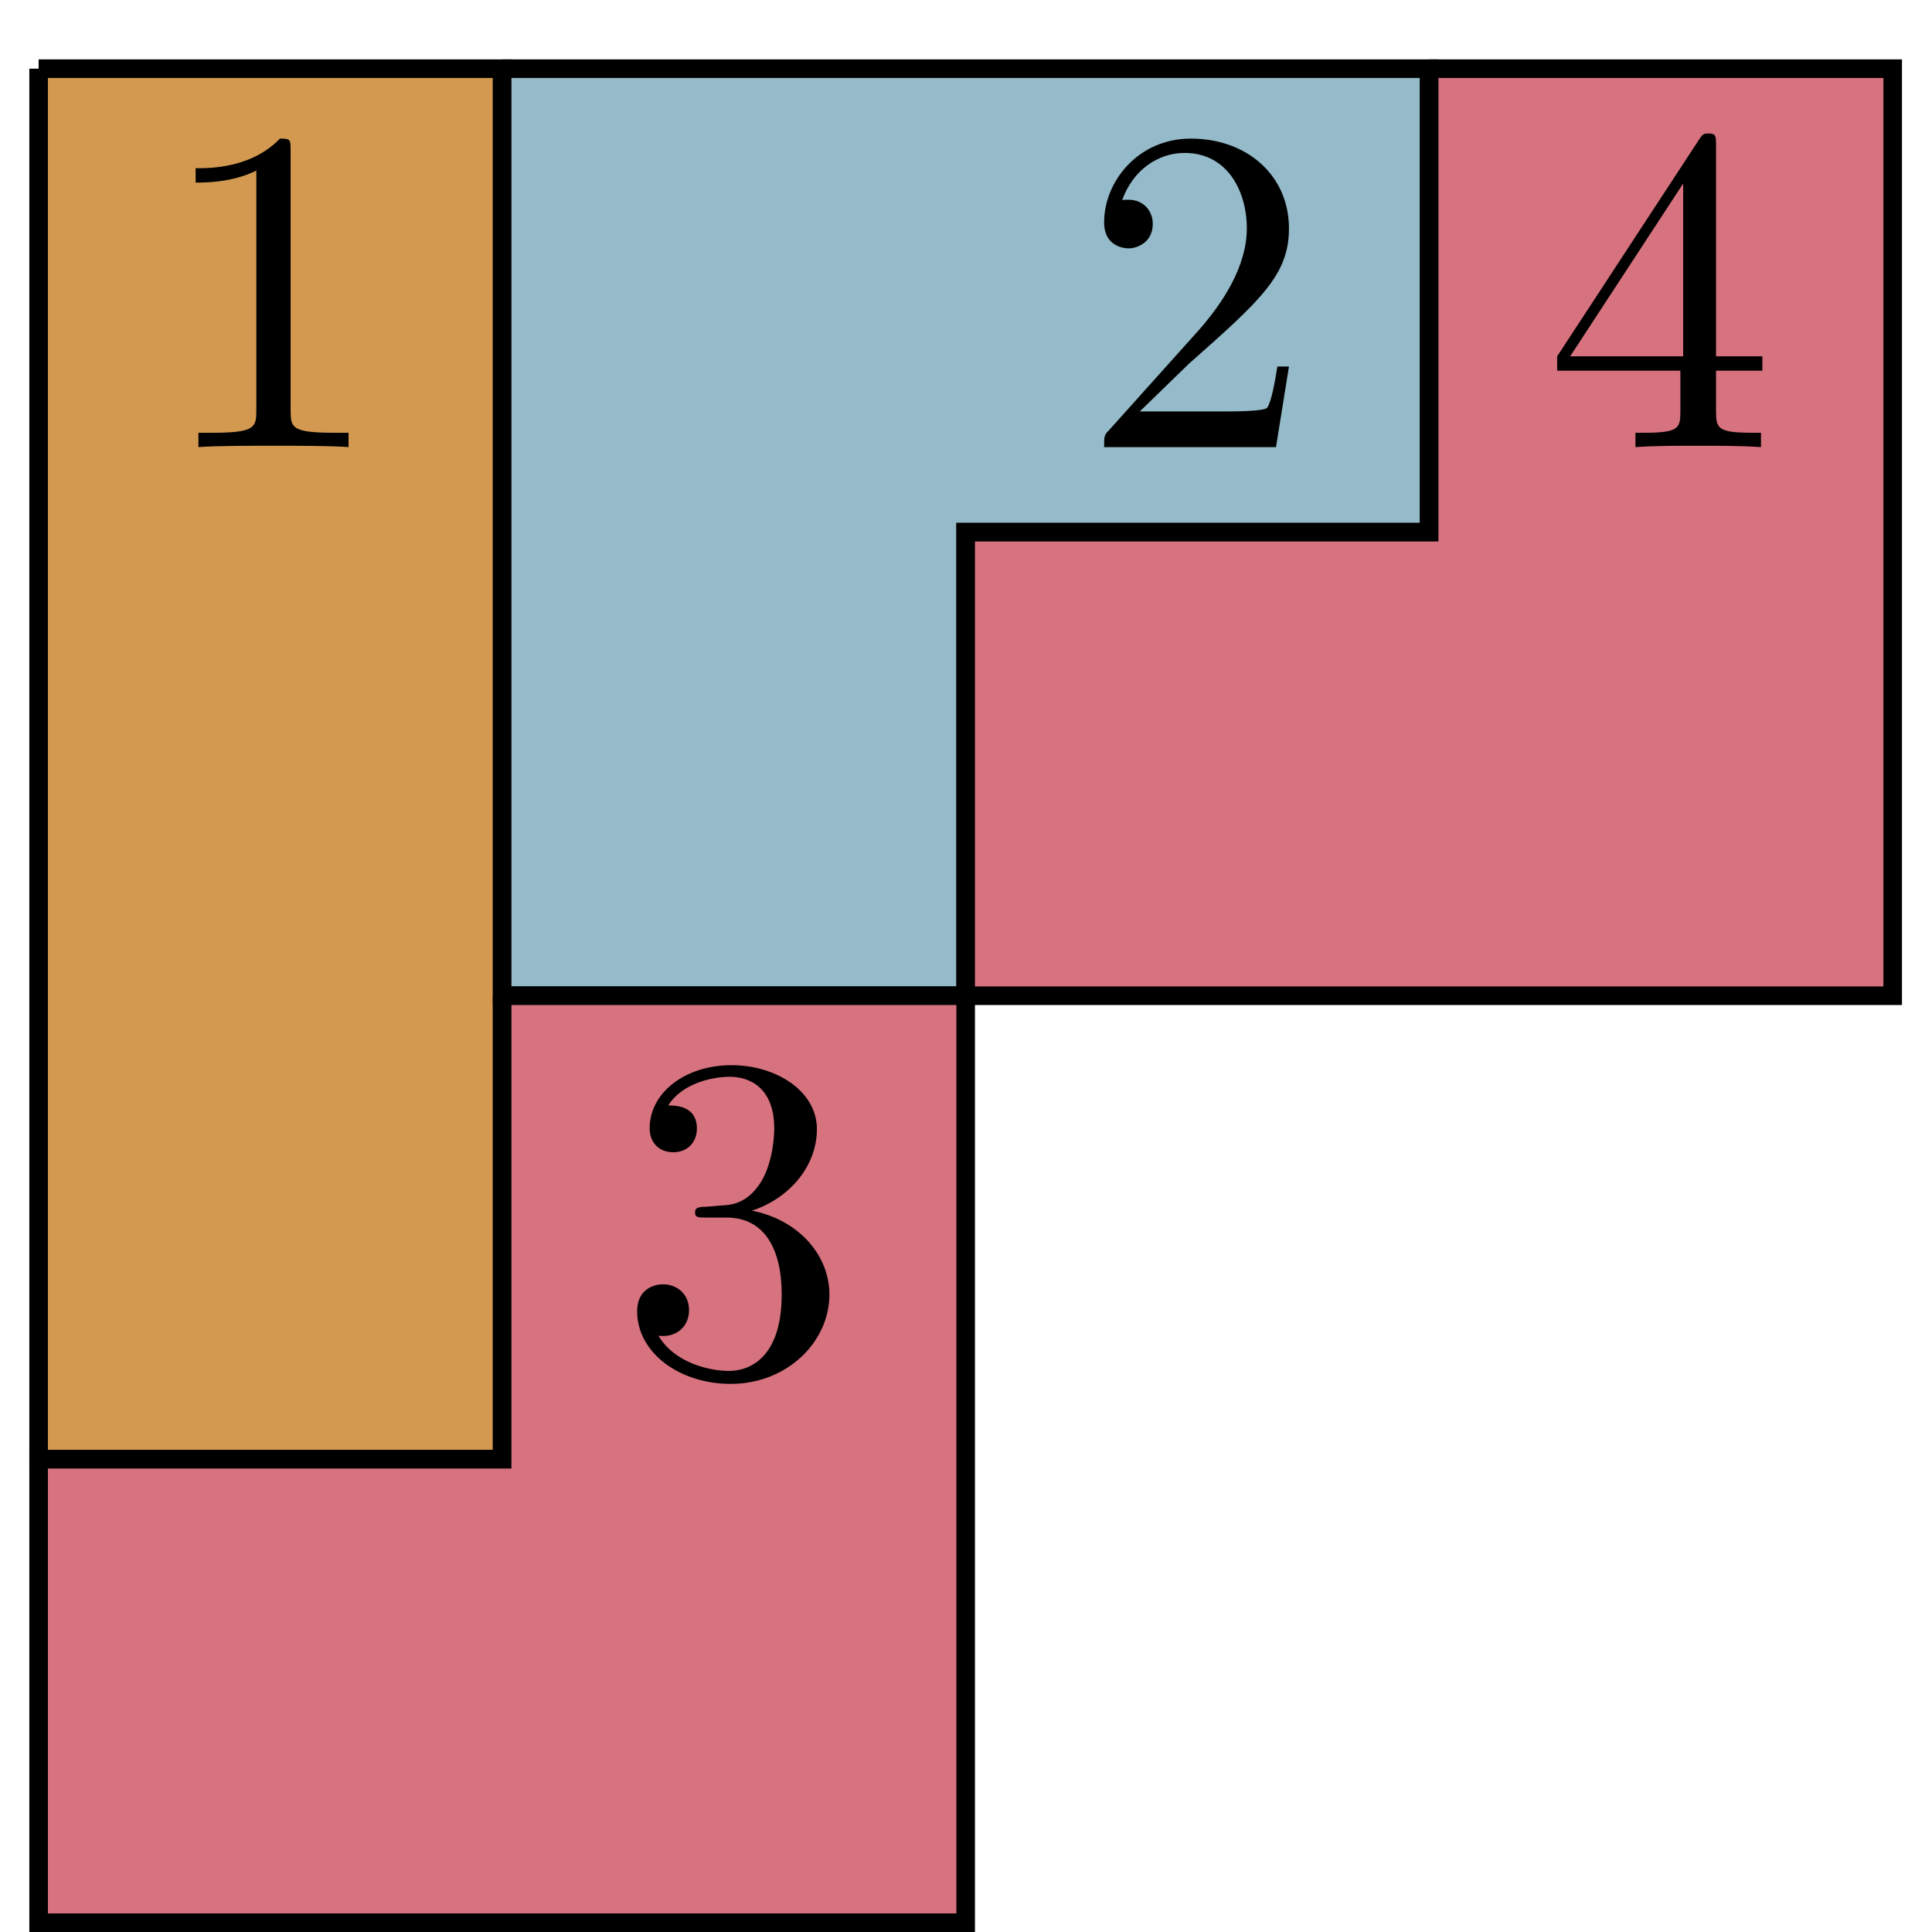
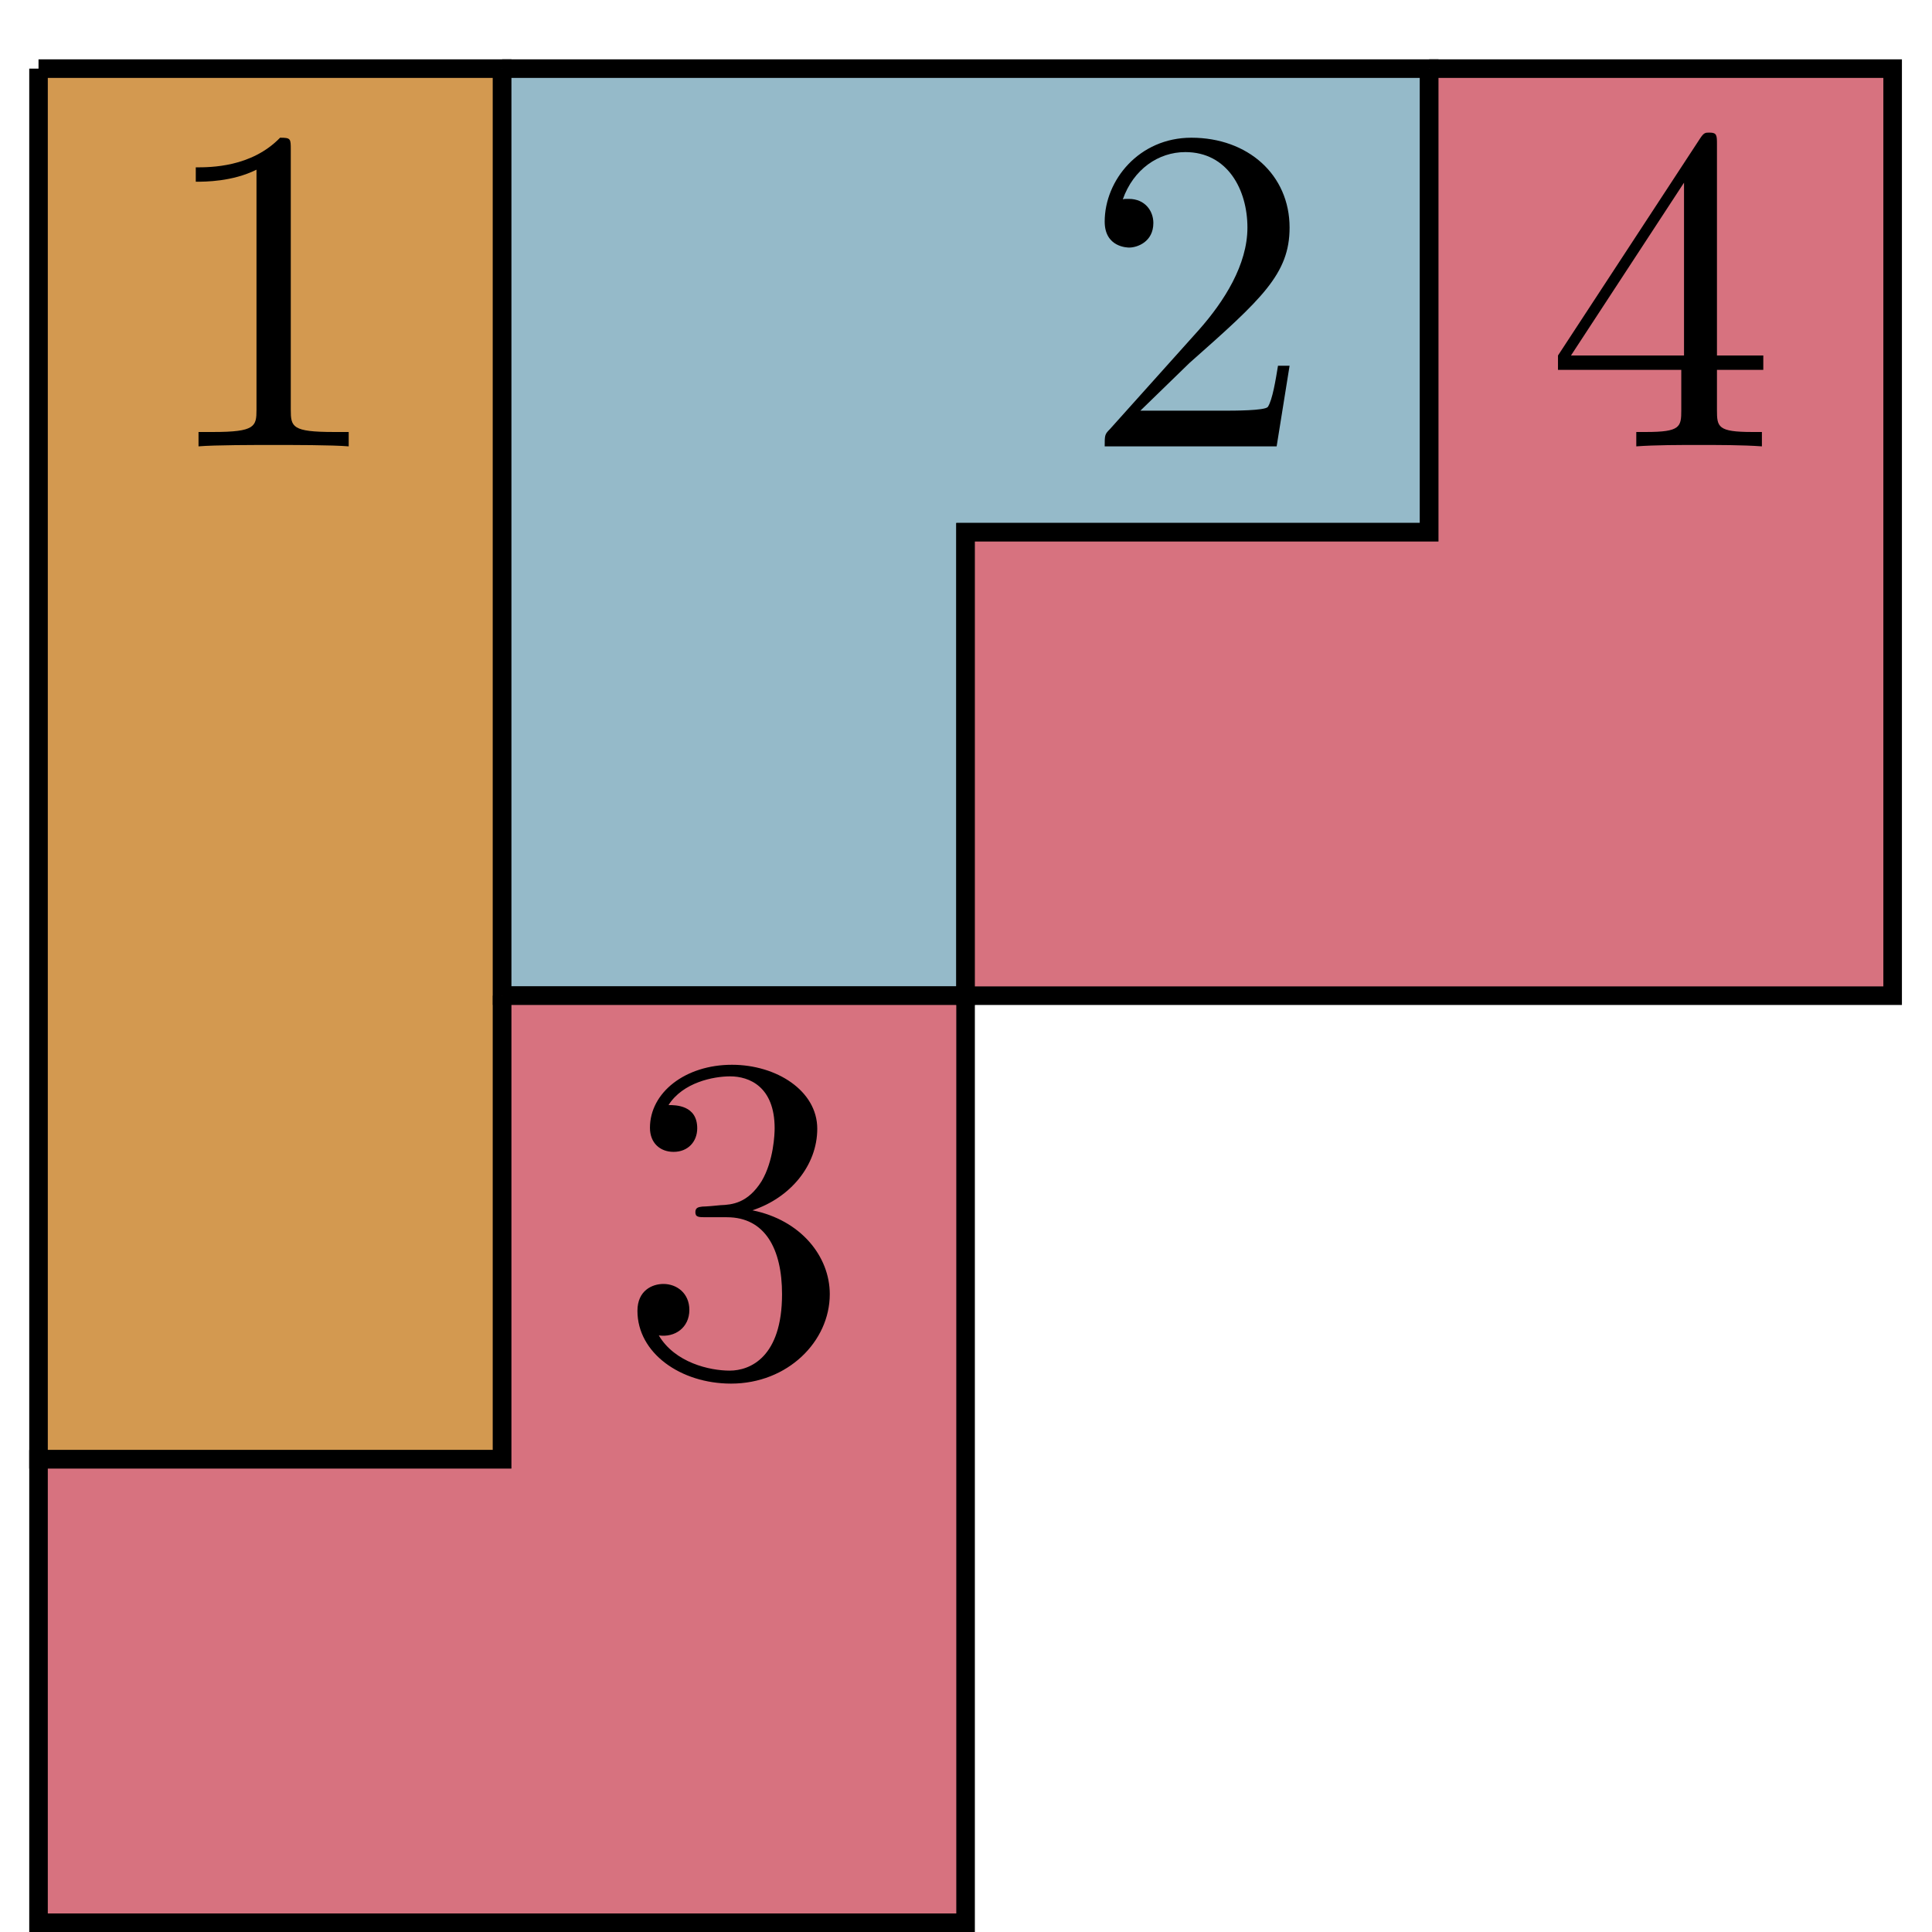
- <svg xmlns="http://www.w3.org/2000/svg" xmlns:xlink="http://www.w3.org/1999/xlink" version="1.1" width="62.265pt" height="62.289pt" viewBox="0 0 41.51 41.526">
-   <defs>
-     <path id="g0-1" d="M4.691-1.643V-1.952H3.695V-6.484C3.695-6.683 3.695-6.743 3.536-6.743C3.446-6.743 3.416-6.743 3.337-6.623L.279-1.952V-1.643H2.928V-.777C2.928-.418 2.908-.309 2.171-.309H1.962V0C2.37-.03 2.888-.03 3.307-.03S4.253-.03 4.661 0V-.309H4.452C3.715-.309 3.695-.418 3.695-.777V-1.643H4.691ZM2.988-1.952H.558L2.988-5.667V-1.952Z" />
-     <path id="g0-2" d="M4.173 0V-.309H3.855C2.958-.309 2.928-.418 2.928-.787V-6.374C2.928-6.613 2.928-6.633 2.699-6.633C2.082-5.996 1.205-5.996 .886-5.996V-5.687C1.086-5.687 1.673-5.687 2.191-5.946V-.787C2.191-.428 2.161-.309 1.265-.309H.946V0C1.295-.03 2.161-.03 2.56-.03S3.825-.03 4.173 0Z" />
-     <path id="g0-3" d="M4.552-1.703C4.552-2.52 3.924-3.297 2.888-3.506C3.705-3.775 4.283-4.472 4.283-5.259C4.283-6.076 3.406-6.633 2.45-6.633C1.444-6.633 .687-6.036 .687-5.279C.687-4.95 .906-4.761 1.195-4.761C1.504-4.761 1.703-4.98 1.703-5.269C1.703-5.767 1.235-5.767 1.086-5.767C1.394-6.255 2.052-6.384 2.41-6.384C2.819-6.384 3.366-6.165 3.366-5.269C3.366-5.149 3.347-4.572 3.088-4.133C2.789-3.655 2.45-3.625 2.201-3.615C2.121-3.606 1.882-3.586 1.813-3.586C1.733-3.576 1.663-3.566 1.663-3.466C1.663-3.357 1.733-3.357 1.902-3.357H2.341C3.157-3.357 3.526-2.679 3.526-1.703C3.526-.349 2.839-.06 2.4-.06C1.972-.06 1.225-.229 .876-.817C1.225-.767 1.534-.986 1.534-1.365C1.534-1.723 1.265-1.922 .976-1.922C.737-1.922 .418-1.783 .418-1.345C.418-.438 1.345 .219 2.43 .219C3.645 .219 4.552-.687 4.552-1.703Z" />
-     <path id="g0-4" d="M4.472-1.733H4.223C4.173-1.434 4.104-.996 4.004-.847C3.934-.767 3.277-.767 3.058-.767H1.265L2.321-1.793C3.874-3.167 4.472-3.705 4.472-4.701C4.472-5.837 3.576-6.633 2.361-6.633C1.235-6.633 .498-5.717 .498-4.831C.498-4.273 .996-4.273 1.026-4.273C1.195-4.273 1.544-4.392 1.544-4.801C1.544-5.06 1.365-5.319 1.016-5.319C.936-5.319 .916-5.319 .886-5.309C1.116-5.956 1.653-6.325 2.231-6.325C3.137-6.325 3.566-5.518 3.566-4.701C3.566-3.904 3.068-3.117 2.52-2.5L.608-.369C.498-.259 .498-.239 .498 0H4.193L4.472-1.733Z" />
-   </defs>
-   <g id="page3">
-     <path d="M.83 1.476H10.793V31.364H.83V1.476" fill="#d39950" />
-     <path d="M.83 1.476H10.793V31.364H.83V1.476" stroke="#000" fill="none" stroke-width=".399" stroke-miterlimit="10" />
-     <path d="M10.793 1.476H30.718V11.439H20.756V21.402H10.793V1.476" fill="#95bac9" />
-     <path d="M10.793 1.476H30.718V11.439H20.756V21.402H10.793V1.476" stroke="#000" fill="none" stroke-width=".399" stroke-miterlimit="10" />
-     <path d="M10.793 21.402H20.756V41.327H.83V31.364H10.793V21.402" fill="#d7727f" />
-     <path d="M10.793 21.402H20.756V41.327H.83V31.364H10.793V21.402" stroke="#000" fill="none" stroke-width=".399" stroke-miterlimit="10" />
-     <path d="M30.718 1.476H40.681V21.402H20.756V11.439H30.718V1.476" fill="#d7727f" />
-     <path d="M30.718 1.476H40.681V21.402H20.756V11.439H30.718V1.476" stroke="#000" fill="none" stroke-width=".399" stroke-miterlimit="10" />
-     <g transform="matrix(.999739 0 0 .999739 0 41.526)">
-       <use x="23.24" y="-31.924" xlink:href="#g0-4" />
-     </g>
-     <g transform="matrix(.999739 0 0 .999739 0 41.526)">
-       <use x="3.32" y="-31.924" xlink:href="#g0-2" />
-     </g>
-     <g transform="matrix(.999739 0 0 .999739 0 41.526)">
-       <use x="33.199" y="-31.924" xlink:href="#g0-1" />
-       <use x="13.28" y="-12.003" xlink:href="#g0-3" />
+ <svg xmlns="http://www.w3.org/2000/svg" version="1.1" width="62.265pt" height="62.289pt" viewBox="0 -41.526 41.51 41.526">
+   <g id="page1">
+     <g transform="matrix(1 0 0 -1 0 0)">
+       <path d="M.828 40.051H10.793V10.16H.828V40.051" fill="#d39950" />
+       <path d="M.828 40.051H10.793V10.16H.828V40.051" stroke="#000" fill="none" stroke-width=".399" />
+       <path d="M10.793 40.051H30.719V30.086H20.754V20.125H10.793V40.051" fill="#95bac9" />
+       <path d="M10.793 40.051H30.719V30.086H20.754V20.125H10.793V40.051" stroke="#000" fill="none" stroke-width=".399" stroke-miterlimit="10" />
+       <path d="M10.793 20.125H20.754V.199H.828V10.16H10.793V20.125" fill="#d7727f" />
+       <path d="M10.793 20.125H20.754V.199H.828V10.16H10.793V20.125" stroke="#000" fill="none" stroke-width=".399" stroke-miterlimit="10" />
+       <path d="M30.719 40.051H40.68V20.125H20.754V30.086H30.719V40.051" fill="#d7727f" />
+       <path d="M30.719 40.051H40.68V20.125H20.754V30.086H30.719V40.051" stroke="#000" fill="none" stroke-width=".399" stroke-miterlimit="10" />
+       <path d="M27.718 33.665H27.469C27.42 33.366 27.35 32.928 27.25 32.779C27.181 32.699 26.523 32.699 26.304 32.699H24.511L25.567 33.725C27.121 35.1 27.718 35.638 27.718 36.634C27.718 37.769 26.822 38.566 25.607 38.566C24.481 38.566 23.744 37.65 23.744 36.763C23.744 36.205 24.242 36.205 24.272 36.205C24.441 36.205 24.79 36.325 24.79 36.733C24.79 36.992 24.611 37.251 24.262 37.251C24.182 37.251 24.163 37.251 24.133 37.241C24.362 37.889 24.899 38.257 25.477 38.257C26.384 38.257 26.812 37.45 26.812 36.634C26.812 35.837 26.314 35.05 25.766 34.432L23.854 32.3C23.744 32.191 23.744 32.171 23.744 31.932H27.44L27.718 33.665Z" />
+       <path d="M7.495 31.932V32.241H7.176C6.279 32.241 6.25 32.35 6.25 32.719V38.307C6.25 38.546 6.25 38.566 6.02 38.566C5.403 37.929 4.526 37.929 4.208 37.929V37.62C4.407 37.62 4.994 37.62 5.513 37.879V32.719C5.513 32.36 5.483 32.241 4.586 32.241H4.267V31.932C4.616 31.962 5.483 31.962 5.881 31.962C6.279 31.962 7.146 31.962 7.495 31.932Z" />
+       <path d="M37.9 33.576V33.885H36.904V38.417C36.904 38.616 36.904 38.676 36.744 38.676C36.655 38.676 36.625 38.676 36.545 38.556L33.487 33.885V33.576H36.137V32.709C36.137 32.35 36.117 32.241 35.38 32.241H35.17V31.932C35.579 31.962 36.097 31.962 36.515 31.962S37.461 31.962 37.87 31.932V32.241H37.661C36.924 32.241 36.904 32.35 36.904 32.709V33.576H37.9ZM36.196 33.885H33.766L36.196 37.6V33.885Z" />
+       <path d="M17.835 13.709C17.835 14.526 17.208 15.303 16.172 15.512C16.989 15.781 17.566 16.479 17.566 17.265C17.566 18.082 16.69 18.64 15.733 18.64C14.727 18.64 13.97 18.043 13.97 17.285C13.97 16.957 14.19 16.768 14.478 16.768C14.787 16.768 14.986 16.987 14.986 17.275C14.986 17.774 14.518 17.774 14.369 17.774C14.678 18.262 15.335 18.391 15.694 18.391C16.102 18.391 16.65 18.172 16.65 17.275C16.65 17.156 16.63 16.578 16.371 16.14C16.072 15.662 15.733 15.632 15.485 15.622C15.405 15.612 15.166 15.592 15.096 15.592C15.016 15.582 14.946 15.572 14.946 15.473C14.946 15.363 15.016 15.363 15.185 15.363H15.624C16.441 15.363 16.809 14.686 16.809 13.709C16.809 12.355 16.122 12.066 15.684 12.066C15.255 12.066 14.508 12.235 14.16 12.823C14.508 12.773 14.817 12.992 14.817 13.371C14.817 13.729 14.548 13.929 14.259 13.929C14.02 13.929 13.701 13.789 13.701 13.351C13.701 12.444 14.628 11.787 15.714 11.787C16.929 11.787 17.835 12.693 17.835 13.709Z" />
    </g>
  </g>
</svg>
